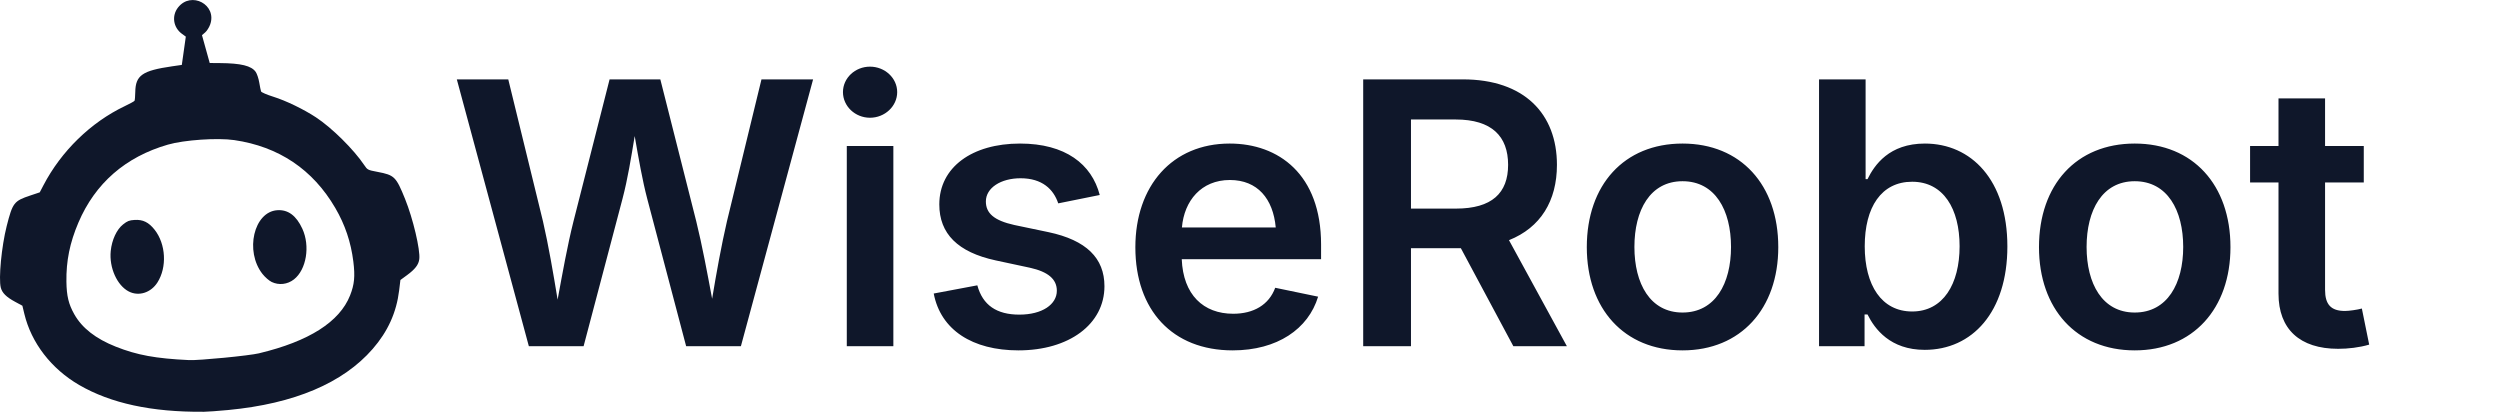
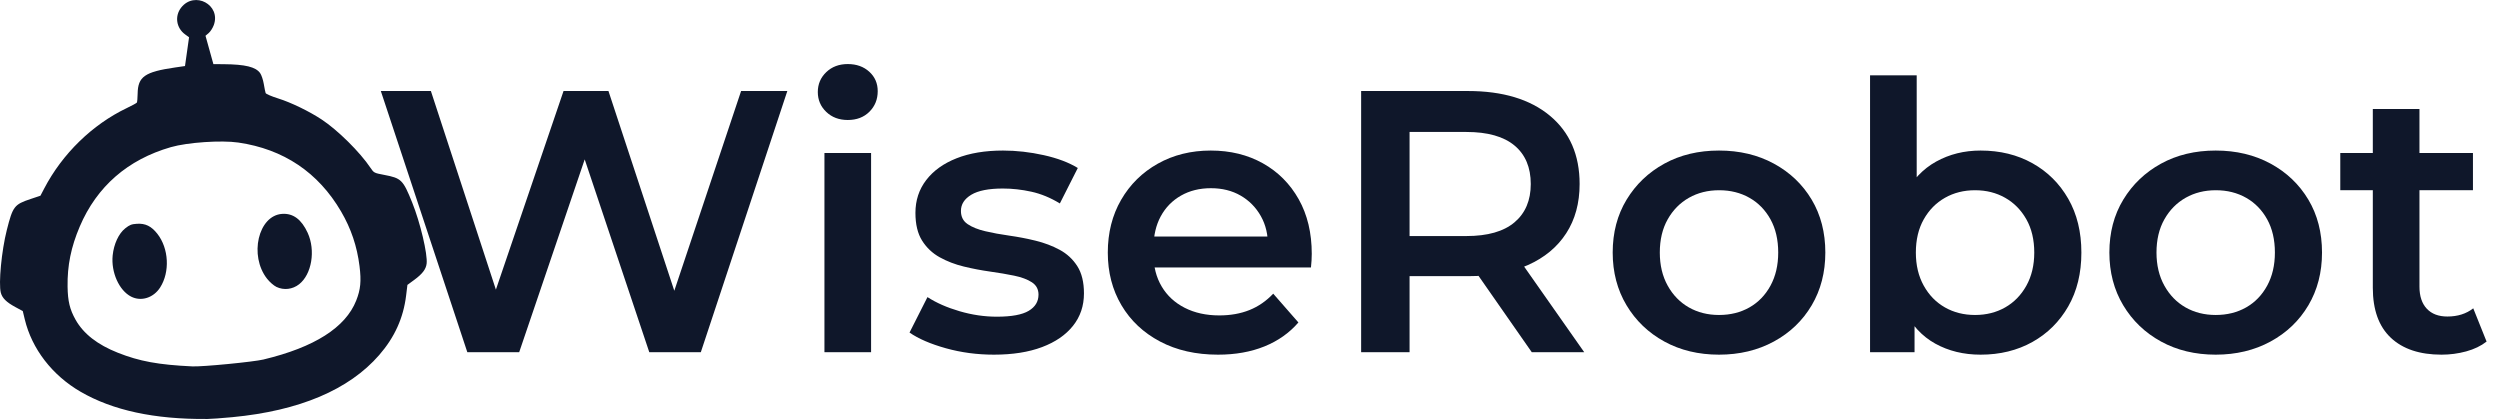
- <svg xmlns="http://www.w3.org/2000/svg" width="224.0" height="36.896" viewBox="0 0 224.0 36.896" version="1.1">
-   <g transform="translate(-159.3422,-68.44234)">
-     <path style="fill:#0f172a;stroke-width:0.1" d="m 177.549,105.337 c -4.613,0.036 -8.28,-0.756 -11.114,-2.4 -2.496,-1.448 -4.287,-3.772 -4.912,-6.374 l -0.175,-0.728 -0.652,-0.352 c -0.791,-0.427 -1.159,-0.792 -1.283,-1.27 -0.209,-0.807 0.068,-3.698 0.528,-5.511 0.531,-2.093 0.654,-2.253 2.106,-2.739 l 0.857,-0.287 0.329,-0.63 c 1.601,-3.067 4.243,-5.64 7.281,-7.09 0.455,-0.217 0.851,-0.434 0.882,-0.482 0.03,-0.048 0.06,-0.404 0.067,-0.789 0.023,-1.492 0.626,-1.913 3.293,-2.3 l 0.877,-0.127 0.179,-1.267 0.179,-1.267 -0.345,-0.25 c -0.784,-0.567 -0.938,-1.616 -0.349,-2.365 1.177,-1.495 3.519,-0.24 2.873,1.539 -0.093,0.256 -0.296,0.574 -0.45,0.705 l -0.281,0.239 0.347,1.248 0.347,1.248 0.904,0.007 c 1.907,0.015 2.828,0.241 3.214,0.787 0.117,0.166 0.259,0.59 0.32,0.953 0.06,0.36 0.133,0.72 0.163,0.801 0.029,0.081 0.525,0.294 1.1,0.474 1.123,0.351 2.714,1.119 3.817,1.845 1.428,0.938 3.387,2.877 4.329,4.283 0.284,0.424 0.314,0.439 1.19,0.605 1.516,0.288 1.658,0.427 2.468,2.43 0.707,1.747 1.372,4.558 1.273,5.383 -0.059,0.497 -0.372,0.906 -1.097,1.438 l -0.595,0.436 -0.113,0.929 c -0.241,1.982 -1.008,3.68 -2.372,5.248 -2.662,3.061 -7.031,4.909 -12.935,5.472 -0.905,0.086 -1.917,0.159 -2.248,0.162 z m 5.014,-5.242 c 4.468,-1.071 7.207,-2.814 8.145,-5.181 0.388,-0.98 0.459,-1.707 0.294,-3.032 -0.217,-1.747 -0.743,-3.307 -1.62,-4.809 -2.012,-3.447 -5.065,-5.497 -9.05,-6.078 -1.503,-0.219 -4.483,-0.016 -5.943,0.405 -3.8,1.095 -6.521,3.466 -8.023,6.99 -0.77,1.806 -1.101,3.44 -1.073,5.294 0.019,1.282 0.196,2.011 0.704,2.914 0.696,1.236 1.923,2.194 3.725,2.908 1.905,0.755 3.574,1.06 6.558,1.201 0.887,0.042 5.385,-0.395 6.283,-0.61 z m -11.671,-5.53 c -1.063,-0.543 -1.78,-2.146 -1.628,-3.637 0.102,-0.997 0.533,-1.924 1.104,-2.376 0.391,-0.309 0.55,-0.372 1.027,-0.403 0.749,-0.049 1.274,0.208 1.804,0.882 1.01,1.285 1.119,3.357 0.249,4.721 -0.586,0.919 -1.672,1.264 -2.555,0.812 z m 12.792,-0.859 c -0.235,-0.113 -0.592,-0.425 -0.825,-0.72 -1.597,-2.034 -0.777,-5.566 1.326,-5.709 0.966,-0.066 1.704,0.48 2.248,1.662 0.713,1.551 0.364,3.66 -0.752,4.536 -0.581,0.455 -1.346,0.544 -1.997,0.232 z" id="path245" />
-     <text xml:space="preserve" style="font-style:normal;font-variant:normal;font-weight:600;font-stretch:normal;font-size:32.861px;font-family:Montserrat, -apple-system, sans-serif;word-spacing:-3.948px;fill:#0f172a;stroke-width:2.738" x="199.476" y="99.46" id="text344">
-       <tspan x="199.476" y="99.46">WiseRobot</tspan>
-     </text>
+ <svg xmlns="http://www.w3.org/2000/svg" width="220.15" height="36.896" viewBox="0 0 220.15 36.896" version="1.1">
+   <g transform="translate(-159.3422,-68.44234)" fill="#0f172a">
+     <path style="stroke-width:0.1" d="m 177.549,105.337 c -4.613,0.036 -8.28,-0.756 -11.114,-2.4 -2.496,-1.448 -4.287,-3.772 -4.912,-6.374 l -0.175,-0.728 -0.652,-0.352 c -0.791,-0.427 -1.159,-0.792 -1.283,-1.27 -0.209,-0.807 0.068,-3.698 0.528,-5.511 0.531,-2.093 0.654,-2.253 2.106,-2.739 l 0.857,-0.287 0.329,-0.63 c 1.601,-3.067 4.243,-5.64 7.281,-7.09 0.455,-0.217 0.851,-0.434 0.882,-0.482 0.03,-0.048 0.06,-0.404 0.067,-0.789 0.023,-1.492 0.626,-1.913 3.293,-2.3 l 0.877,-0.127 0.179,-1.267 0.179,-1.267 -0.345,-0.25 c -0.784,-0.567 -0.938,-1.616 -0.349,-2.365 1.177,-1.495 3.519,-0.24 2.873,1.539 -0.093,0.256 -0.296,0.574 -0.45,0.705 l -0.281,0.239 0.347,1.248 0.347,1.248 0.904,0.007 c 1.907,0.015 2.828,0.241 3.214,0.787 0.117,0.166 0.259,0.59 0.32,0.953 0.06,0.36 0.133,0.72 0.163,0.801 0.029,0.081 0.525,0.294 1.1,0.474 1.123,0.351 2.714,1.119 3.817,1.845 1.428,0.938 3.387,2.877 4.329,4.283 0.284,0.424 0.314,0.439 1.19,0.605 1.516,0.288 1.658,0.427 2.468,2.43 0.707,1.747 1.372,4.558 1.273,5.383 -0.059,0.497 -0.372,0.906 -1.097,1.438 l -0.595,0.436 -0.113,0.929 c -0.241,1.982 -1.008,3.68 -2.372,5.248 -2.662,3.061 -7.031,4.909 -12.935,5.472 -0.905,0.086 -1.917,0.159 -2.248,0.162 z m 5.014,-5.242 c 4.468,-1.071 7.207,-2.814 8.145,-5.181 0.388,-0.98 0.459,-1.707 0.294,-3.032 -0.217,-1.747 -0.743,-3.307 -1.62,-4.809 -2.012,-3.447 -5.065,-5.497 -9.05,-6.078 -1.503,-0.219 -4.483,-0.016 -5.943,0.405 -3.8,1.095 -6.521,3.466 -8.023,6.99 -0.77,1.806 -1.101,3.44 -1.073,5.294 0.019,1.282 0.196,2.011 0.704,2.914 0.696,1.236 1.923,2.194 3.725,2.908 1.905,0.755 3.574,1.06 6.558,1.201 0.887,0.042 5.385,-0.395 6.283,-0.61 z m -11.671,-5.53 c -1.063,-0.543 -1.78,-2.146 -1.628,-3.637 0.102,-0.997 0.533,-1.924 1.104,-2.376 0.391,-0.309 0.55,-0.372 1.027,-0.403 0.749,-0.049 1.274,0.208 1.804,0.882 1.01,1.285 1.119,3.357 0.249,4.721 -0.586,0.919 -1.672,1.264 -2.555,0.812 z m 12.792,-0.859 c -0.235,-0.113 -0.592,-0.425 -0.825,-0.72 -1.597,-2.034 -0.777,-5.566 1.326,-5.709 0.966,-0.066 1.704,0.48 2.248,1.662 0.713,1.551 0.364,3.66 -0.752,4.536 -0.581,0.455 -1.346,0.544 -1.997,0.232 z" />
+     <g transform="translate(191.9764 99.45981) scale(0.032861 -0.032861)">
+       <path transform="translate(0 0)" d="M259.25 0 27.414 700H161.577L368.698 67.207H301.552L517.06 700H637.414L846.017 67.207H781.259L992.897 700H1116.767L884.931 0H746.862L555.586 571.069H592.241L398.189 0Z" />
+       <path transform="translate(1134 0)" d="M82.216 0V533.94H207.215V0ZM144.715 622.345Q109.707 622.345 87.073 644.026Q64.44 665.707 64.44 697.293Q64.44 728.879 87.073 750.56Q109.707 772.241 144.715 772.241Q179.724 772.241 202.358 751.69Q224.991 731.138 224.991 699.552Q224.991 666.707 202.793 644.526Q180.595 622.345 144.715 622.345Z" />
+       <path transform="translate(1423 0)" d="M247.457 -6.517Q180.069 -6.517 118.599 10.659Q57.129 27.836 21.224 52.707L69.293 147.724Q104.81 124.724 155.004 109.983Q205.198 95.241 255.069 95.241Q314.353 95.241 340.608 110.948Q366.862 126.655 366.862 154.328Q366.862 175.905 348.991 187.5Q331.121 199.095 301.815 205.142Q272.509 211.19 237.267 216.125Q202.026 221.06 166.72 229.625Q131.414 238.19 102.108 254.448Q72.802 270.707 54.931 299.03Q37.06 327.353 37.06 373.483Q37.06 423.741 65.948 461.388Q94.836 499.034 147.323 519.746Q199.81 540.457 271.784 540.457Q325.69 540.457 380.901 528.151Q436.112 515.845 472.146 493.715L424.077 398.698Q386.431 421.698 347.672 430.198Q308.914 438.698 271.302 438.698Q214.371 438.698 186.681 421.991Q158.991 405.285 158.991 378.741Q158.991 355.422 176.862 343.328Q194.733 331.233 224.039 324.315Q253.345 317.396 288.586 312.461Q323.827 307.526 359.069 298.896Q394.31 290.267 423.616 274.444Q452.922 258.621 470.793 230.733Q488.664 202.845 488.664 157.586Q488.664 107.715 459.405 70.875Q430.146 34.034 376.289 13.759Q322.431 -6.517 247.457 -6.517Z" />
+       <path transform="translate(1938 0)" d="M332.845 -6.517Q244.164 -6.517 177.5 28.741Q110.836 64 74.19 125.888Q37.543 187.776 37.543 267.034Q37.543 346.552 73.254 408.375Q108.966 470.198 171.629 505.328Q234.293 540.457 313.586 540.457Q391.974 540.457 453.073 506.28Q514.172 472.103 549.142 409.974Q584.112 347.845 584.112 263.552Q584.112 255.905 583.547 245.759Q582.983 235.612 581.983 227.095H137.474V309.974H515.966L466.664 283.586Q467.535 329.517 447.763 364.642Q427.991 399.767 393.625 419.668Q359.259 439.569 313.845 439.569Q268.431 439.569 233.565 419.668Q198.698 399.767 179.427 364.207Q160.155 328.647 160.155 280.974V260.905Q160.155 212.845 181.991 176.09Q203.827 139.336 243.759 119Q283.69 98.664 336.362 98.664Q381.328 98.664 417.147 113.017Q452.966 127.371 480.836 156.948L548.336 79.741Q511.819 37.612 457.237 15.547Q402.655 -6.517 332.845 -6.517Z" />
+       <path transform="translate(2560 0)" d="M94.44 0V700H380.517Q520.621 700 600.267 633.789Q679.914 567.578 679.914 450.802Q679.914 374.155 643.961 318.703Q608.009 263.25 541.297 233.556Q474.586 203.862 381.81 203.862H166.233L224.215 262.552V0ZM551.75 0 374.526 254.129H513.948L692.302 0ZM224.215 248.741 166.233 311.336H376.388Q461.957 311.336 505.483 348.138Q549.009 384.94 549.009 450.802Q549.009 517.535 505.483 553.901Q461.957 590.267 376.388 590.267H166.233L224.215 653.733Z" />
+       <path transform="translate(3291 0)" d="M322.457 -6.517Q240.286 -6.517 175.997 28.677Q111.707 63.871 74.625 125.857Q37.543 187.844 37.543 267.182Q37.543 347.422 74.788 408.848Q112.033 470.274 175.969 505.365Q239.905 540.457 322.457 540.457Q405.009 540.457 469.493 505.422Q533.978 470.387 570.674 409.06Q607.371 347.732 607.371 267.171Q607.371 187.517 570.789 125.694Q534.207 63.871 469.397 28.677Q404.587 -6.517 322.457 -6.517ZM322.457 99.827Q368.353 99.827 404.026 120.099Q439.698 140.371 460.405 178.366Q481.112 216.362 481.112 267.144Q481.112 318.707 460.405 356.138Q439.698 393.569 404.026 413.841Q368.353 434.112 322.892 434.112Q277.431 434.112 241.759 413.841Q206.086 393.569 184.944 356.138Q163.802 318.707 163.802 267.144Q163.802 216.362 184.944 178.366Q206.086 140.371 241.697 120.099Q277.308 99.827 322.457 99.827Z" />
+       <path transform="translate(3936 0)" d="M378.431 -6.517Q310.396 -6.517 256.996 23.047Q203.595 52.612 173.517 113.435Q143.44 174.259 143.44 267.034Q143.44 360.552 174.582 420.875Q205.724 481.198 259.19 510.828Q312.655 540.457 378.431 540.457Q456.526 540.457 517.396 506.457Q578.267 472.457 613.396 411.134Q648.526 349.81 648.526 267.034Q648.526 184.259 613.396 122.935Q578.267 61.612 517.396 27.547Q456.526 -6.517 378.431 -6.517ZM82.216 0V742H207.215V409.569L197.215 267.905L201.44 126.241V0ZM363.612 99.827Q408.638 99.827 444.31 120.099Q479.983 140.371 501.125 178.366Q522.267 216.362 522.267 267.034Q522.267 318.707 501.125 356.138Q479.983 393.569 444.31 413.841Q408.638 434.112 363.612 434.112Q318.586 434.112 282.914 413.841Q247.241 393.569 226.099 356.138Q204.957 318.707 204.957 267.034Q204.957 216.362 226.099 178.366Q247.241 140.371 282.914 120.099Q318.586 99.827 363.612 99.827Z" />
+       <path transform="translate(4622 0)" d="M322.457 -6.517Q240.286 -6.517 175.997 28.677Q111.707 63.871 74.625 125.857Q37.543 187.844 37.543 267.182Q37.543 347.422 74.788 408.848Q112.033 470.274 175.969 505.365Q239.905 540.457 322.457 540.457Q405.009 540.457 469.493 505.422Q533.978 470.387 570.674 409.06Q607.371 347.732 607.371 267.171Q607.371 187.517 570.789 125.694Q534.207 63.871 469.397 28.677Q404.587 -6.517 322.457 -6.517ZM322.457 99.827Q368.353 99.827 404.026 120.099Q439.698 140.371 460.405 178.366Q481.112 216.362 481.112 267.144Q481.112 318.707 460.405 356.138Q439.698 393.569 404.026 413.841Q368.353 434.112 322.892 434.112Q277.431 434.112 241.759 413.841Q206.086 393.569 184.944 356.138Q163.802 318.707 163.802 267.144Q163.802 216.362 184.944 178.366Q206.086 140.371 241.697 120.099Q277.308 99.827 322.457 99.827Z" />
+       <path transform="translate(5267 0)" d="M282.655 -6.517Q194.905 -6.517 146.707 38.841Q98.509 84.198 98.509 172.819V651.715H223.508V175.69Q223.508 137.629 243.103 116.664Q262.698 95.698 298.371 95.698Q339.56 95.698 367.655 117.664L403.371 28.578Q380.853 10.966 348.707 2.224Q316.56 -6.517 282.655 -6.517ZM11.319 434.241V533.94H366.853V434.241Z" />
+     </g>
  </g>
</svg>
